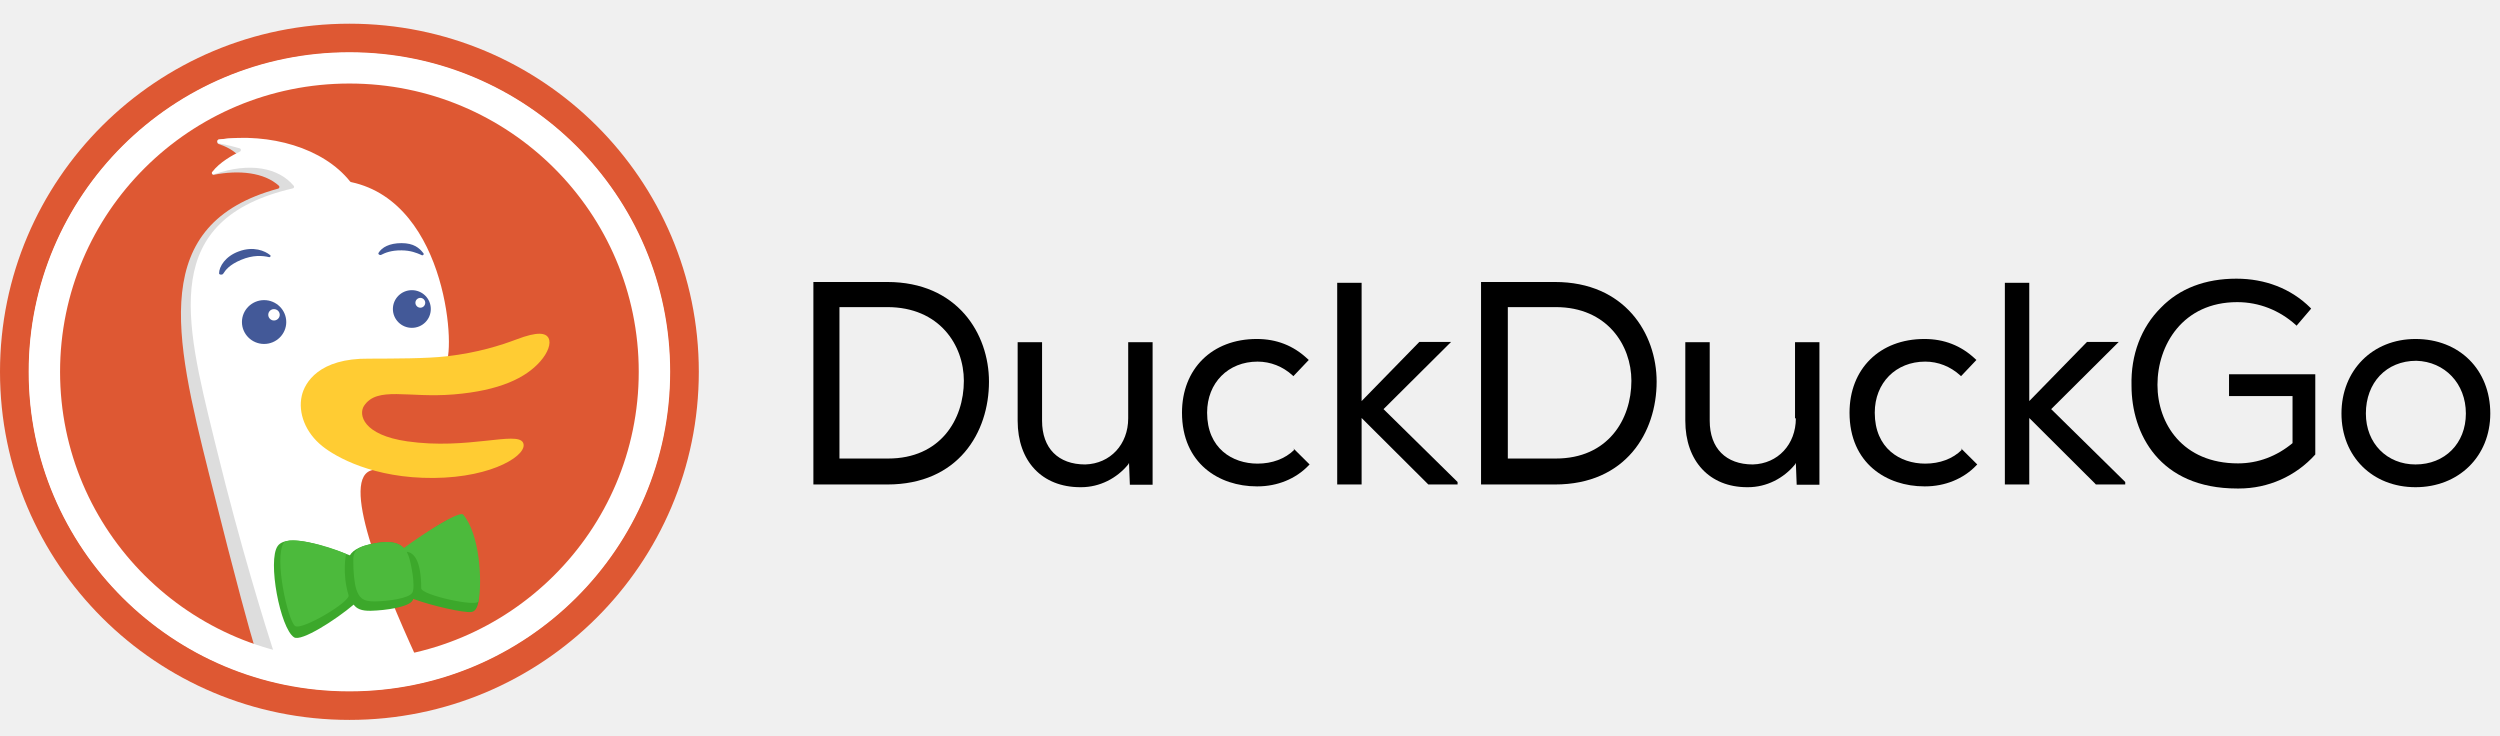
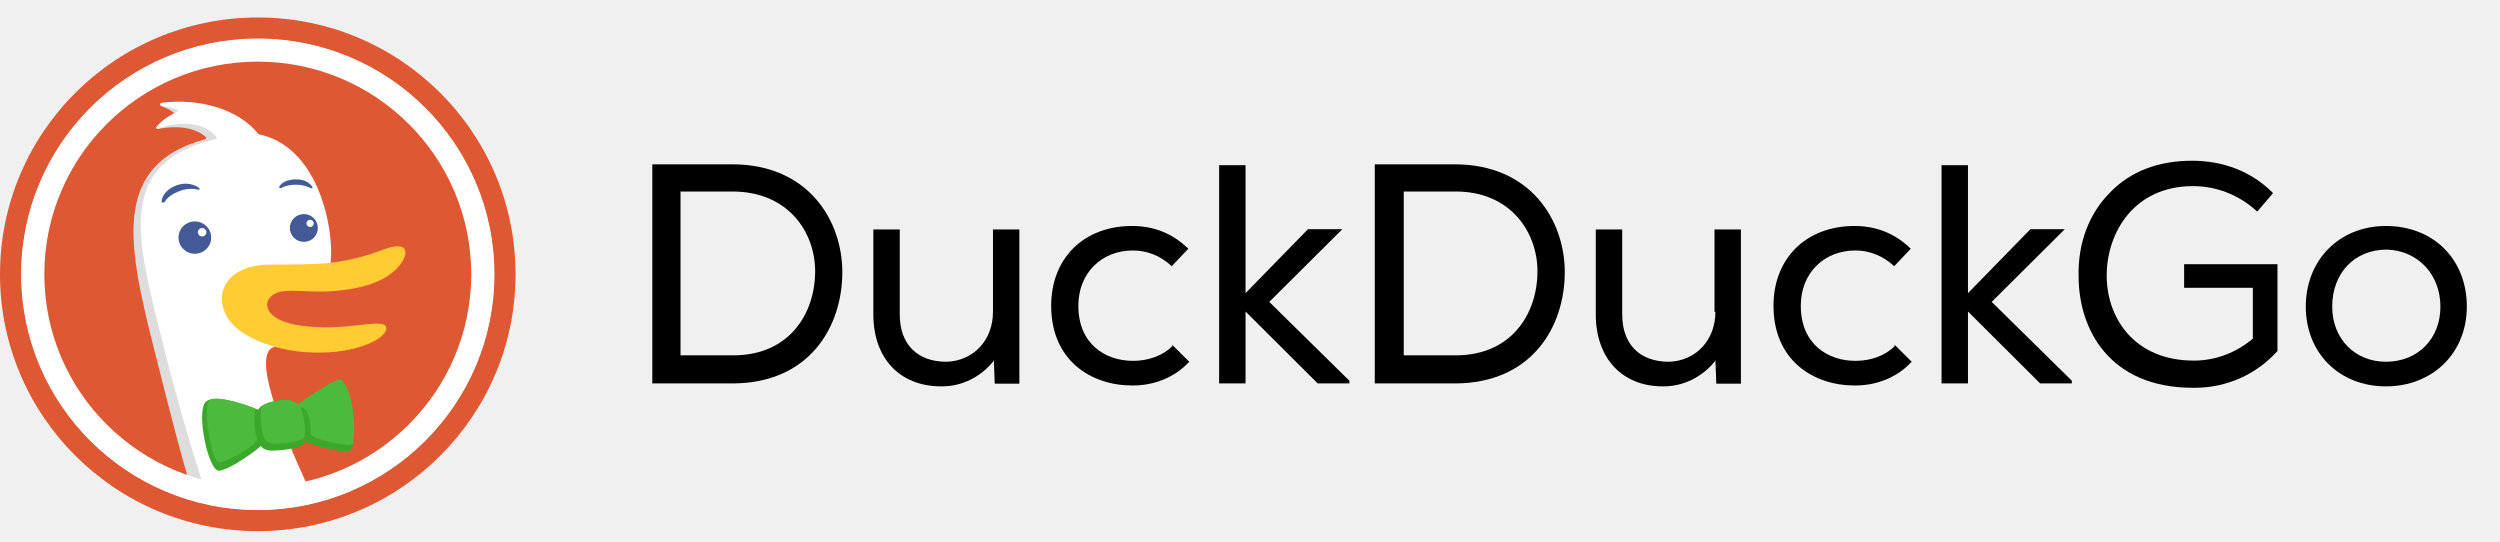
- <svg xmlns="http://www.w3.org/2000/svg" width="211" height="62.08" viewBox="0 2.0 211 62.08" fill="light-dark(#333333, white)" style="color-scheme: light dark">
-   <path d="M122.47 30.86H119.79L114.92 35.85V25.87H112.86V42.89H114.92V37.28L120.48 42.82L120.55 42.89H122.88H123.02V42.68L116.77 36.53L122.47 30.86Z" />
-   <path d="M109.23 39.97C108.47 40.72 107.37 41.13 106.14 41.13C104.01 41.13 101.88 39.84 101.88 36.83C101.88 34.30 103.67 32.52 106.14 32.52C107.23 32.52 108.27 32.93 109.09 33.68L109.16 33.75L110.46 32.38L110.39 32.32C109.16 31.15 107.72 30.61 106.07 30.61C102.29 30.61 99.76 33.14 99.76 36.83C99.76 41.13 102.91 43.05 106.07 43.05H106.14C107.78 43.05 109.36 42.43 110.46 41.27L110.53 41.20L109.16 39.84L109.23 39.97Z" />
-   <path d="M95.22 37.31C95.22 39.50 93.72 41.14 91.59 41.20C89.32 41.20 87.95 39.84 87.95 37.51V30.88H85.89V37.51C85.89 40.93 87.95 43.12 91.18 43.12H91.25C92.82 43.12 94.26 42.37 95.22 41.20L95.29 41.07L95.36 42.91H97.28V30.88H95.22V37.31Z" />
-   <path d="M74.89 25.80H68.65V42.89H74.89C80.87 42.89 83.47 38.51 83.47 34.21C83.47 30.17 80.80 25.80 74.89 25.80ZM81.35 34.14C81.35 37.42 79.36 40.70 74.96 40.70H70.85V27.92H74.89C79.29 27.92 81.35 31.13 81.35 34.14Z" />
-   <path d="M188.20 35.43H193.49V39.40C192.18 40.49 190.60 41.11 188.89 41.11C184.22 41.11 182.09 37.76 182.09 34.48C182.09 31.13 184.22 27.50 188.82 27.50C190.67 27.50 192.39 28.19 193.76 29.42L193.83 29.49L195.06 28.05L195 27.98C193.35 26.34 191.15 25.52 188.75 25.52C186.14 25.52 183.95 26.34 182.37 27.98C180.72 29.62 179.83 31.95 179.90 34.55C179.90 38.58 182.23 43.23 188.82 43.23C188.89 43.23 188.89 43.23 188.96 43.23C191.43 43.23 193.76 42.20 195.41 40.36V33.59H188.13V35.43H188.20Z" />
-   <path d="M131.24 25.80H125V42.89H131.24C137.21 42.89 139.82 38.51 139.82 34.21C139.82 30.17 137.15 25.80 131.24 25.80ZM137.69 34.14C137.69 37.42 135.70 40.70 131.31 40.70H127.26V27.92H131.31C135.63 27.92 137.69 31.13 137.69 34.14Z" />
-   <path d="M203.87 30.61C200.23 30.61 197.62 33.27 197.62 36.90C197.62 40.52 200.23 43.12 203.87 43.12C207.51 43.12 210.18 40.52 210.18 36.90C210.18 33.20 207.57 30.61 203.87 30.61ZM208.12 36.90C208.12 39.43 206.34 41.20 203.87 41.20C201.47 41.20 199.68 39.43 199.68 36.90C199.68 34.30 201.40 32.45 203.94 32.45C206.34 32.52 208.12 34.37 208.12 36.90Z" />
-   <path d="M151.57 37.31C151.57 39.50 150.06 41.14 147.94 41.20C145.67 41.20 144.3 39.84 144.3 37.51V30.88H142.24V37.51C142.24 40.93 144.3 43.12 147.46 43.12H147.53C149.10 43.12 150.54 42.37 151.50 41.20L151.57 41.07L151.64 42.91H153.56V30.88H151.50V37.31H151.57Z" />
-   <path d="M165.57 39.97C164.82 40.72 163.72 41.13 162.49 41.13C160.36 41.13 158.23 39.84 158.23 36.83C158.23 34.30 160.02 32.52 162.49 32.52C163.58 32.52 164.61 32.93 165.44 33.68L165.51 33.75L166.81 32.38L166.74 32.32C165.51 31.15 164.06 30.61 162.42 30.61C158.64 30.61 156.10 33.14 156.10 36.83C156.10 41.13 159.26 43.05 162.42 43.05H162.49C164.13 43.05 165.71 42.43 166.81 41.27L166.88 41.20L165.51 39.84L165.57 39.97Z" />
-   <path d="M178.82 30.86H176.14L171.27 35.85V25.87H169.21V42.89H171.27V37.28L176.83 42.82L176.89 42.89H179.23H179.37V42.68L173.12 36.53L178.82 30.86Z" />
-   <path fill-rule="evenodd" clip-rule="evenodd" d="M29.49 62.76C45.78 62.76 58.98 49.60 58.98 33.38C58.98 17.15 45.78 4 29.49 4C13.20 4 0 17.15 0 33.38C0 49.60 13.20 62.76 29.49 62.76Z" fill="#DE5833" />
-   <path fill-rule="evenodd" clip-rule="evenodd" d="M33.64 55.30C33.64 55.07 33.70 55.02 32.96 53.56C31.02 49.68 29.06 44.21 29.95 40.68C30.11 40.03 28.12 16.92 26.71 16.18C25.14 15.35 23.21 14.02 21.44 13.73C20.55 13.59 19.37 13.66 18.46 13.78C18.29 13.80 18.29 14.09 18.44 14.15C19.05 14.35 19.78 14.70 20.21 15.24C20.29 15.34 20.18 15.50 20.05 15.50C19.64 15.52 18.91 15.69 17.93 16.51C17.82 16.60 17.91 16.78 18.06 16.75C20.15 16.34 22.29 16.54 23.54 17.68C23.62 17.76 23.58 17.89 23.48 17.92C12.56 20.87 14.72 30.33 17.63 41.95C20.09 51.78 21.09 55.28 21.45 56.47C21.51 56.68 21.65 56.84 21.85 56.91C25.68 58.34 33.64 58.37 33.64 55.87V55.30Z" fill="#DDDDDD" />
-   <path fill-rule="evenodd" clip-rule="evenodd" d="M56.56 33.38C56.56 48.27 44.44 60.35 29.49 60.35C14.54 60.35 2.42 48.27 2.42 33.38C2.42 18.48 14.54 6.41 29.49 6.41C44.44 6.41 56.56 18.48 56.56 33.38ZM23.17 57.24C22.43 54.94 20.33 48.27 18.27 39.84C18.20 39.55 18.13 39.28 18.06 39L18.06 38.99C15.56 28.82 13.52 20.51 24.71 17.90C24.81 17.88 24.86 17.76 24.79 17.68C23.51 16.16 21.11 15.66 18.06 16.71C17.94 16.75 17.83 16.62 17.91 16.52C18.51 15.70 19.67 15.07 20.25 14.79C20.37 14.74 20.36 14.56 20.23 14.52C19.86 14.41 19.21 14.23 18.49 14.11C18.32 14.08 18.31 13.79 18.48 13.77C22.79 13.19 27.29 14.48 29.55 17.32C29.57 17.34 29.60 17.36 29.64 17.37C37.91 19.14 38.50 32.17 37.55 32.76C37.36 32.88 36.76 32.81 35.97 32.72C32.75 32.36 26.37 31.65 31.63 41.42C31.68 41.52 31.62 41.64 31.51 41.66C28.55 42.12 32.32 51.32 35.11 57.42C46.08 54.88 54.26 45.08 54.26 33.38C54.26 19.75 43.17 8.71 29.49 8.71C15.81 8.71 4.72 19.75 4.72 33.38C4.72 44.83 12.55 54.46 23.17 57.24Z" fill="white" />
-   <path d="M38.84 45.63C38.21 45.34 35.79 47.07 34.18 48.40C33.84 47.93 33.21 47.58 31.78 47.83C30.53 48.05 29.84 48.35 29.53 48.87C27.56 48.12 24.24 46.97 23.44 48.08C22.56 49.30 23.65 55.04 24.82 55.79C25.43 56.18 28.34 54.31 29.85 53.03C30.10 53.37 30.49 53.57 31.30 53.55C32.53 53.52 34.52 53.24 34.83 52.67C34.85 52.64 34.86 52.60 34.88 52.55C36.44 53.13 39.19 53.75 39.80 53.65C41.40 53.41 39.58 45.98 38.84 45.63Z" fill="#3CA82B" />
-   <path d="M34.33 48.57C34.39 48.69 34.44 48.81 34.49 48.94C34.71 49.56 35.08 51.53 34.80 52.02C34.53 52.51 32.75 52.74 31.65 52.76C30.55 52.78 30.30 52.38 30.08 51.76C29.90 51.26 29.81 50.10 29.82 49.43C29.77 48.44 30.13 48.09 31.81 47.82C33.06 47.62 33.71 47.85 34.09 48.25C35.86 46.94 38.80 45.09 39.09 45.43C40.52 47.11 40.70 51.13 40.39 52.74C40.29 53.27 35.55 52.22 35.55 51.65C35.55 49.29 34.93 48.64 34.33 48.57Z" fill="#4CBA3C" />
-   <path d="M23.94 47.83C24.33 47.22 27.48 47.98 29.21 48.75C29.21 48.75 28.85 50.35 29.42 52.24C29.58 52.79 25.44 55.25 24.90 54.83C24.28 54.34 23.13 49.12 23.94 47.83Z" fill="#4CBA3C" />
-   <path fill-rule="evenodd" clip-rule="evenodd" d="M25.47 35.40C25.72 34.30 26.91 32.22 31.15 32.27C33.29 32.26 35.95 32.27 37.71 32.07C40.33 31.77 42.28 31.14 43.58 30.65C45.41 29.95 46.06 30.11 46.29 30.52C46.54 30.98 46.24 31.77 45.60 32.50C44.38 33.89 42.18 34.97 38.29 35.29C34.41 35.61 31.83 34.57 30.72 36.26C30.25 36.99 30.62 38.71 34.37 39.25C39.45 39.98 43.62 38.37 44.14 39.35C44.65 40.32 41.69 42.30 36.60 42.34C31.51 42.38 28.33 40.56 27.21 39.66C25.78 38.52 25.14 36.85 25.47 35.40Z" fill="#FFCC33" />
+ <svg xmlns="http://www.w3.org/2000/svg" width="286" height="62" viewBox="0 0 286 62" fill="light-dark(#333333, white)" style="color-scheme: light dark">
+   <path d="M153.562 26.22H149.632L142.489 33.538V18.901H139.468V43.864H142.489V35.636L150.644 43.761L150.746 43.864H154.164H154.369V43.556L145.202 34.536L153.562 26.22Z" />
+   <path d="M134.143 39.581C133.028 40.681 131.415 41.282 129.611 41.282C126.487 41.282 123.363 39.39 123.363 34.976C123.363 31.265 125.988 28.654 129.611 28.654C131.21 28.654 132.735 29.256 133.938 30.356L134.04 30.458L135.947 28.449L135.844 28.361C134.04 26.645 131.928 25.853 129.508 25.853C123.964 25.853 120.254 29.564 120.254 34.976C120.254 41.282 124.874 44.099 129.508 44.099H129.611C132.016 44.099 134.334 43.189 135.947 41.488L136.05 41.385L134.04 39.39L134.143 39.581Z" />
+   <path d="M113.595 35.68C113.595 38.892 111.395 41.297 108.271 41.385C104.941 41.385 102.932 39.39 102.932 35.973V26.249H99.911V35.973C99.911 40.989 102.932 44.201 107.669 44.201H107.772C110.075 44.201 112.187 43.101 113.595 41.385L113.697 41.194L113.8 43.893H116.616V26.249H113.595V35.68Z" />
+   <path d="M83.777 18.798H74.625V43.864H83.777C92.548 43.864 96.361 37.44 96.361 31.133C96.361 25.208 92.445 18.798 83.777 18.798ZM93.252 31.03C93.252 35.841 90.333 40.652 83.88 40.652H77.852V21.908H83.777C90.231 21.908 93.252 26.616 93.252 31.03Z" />
+   <path d="M249.967 32.922H257.726V38.745C255.805 40.344 253.487 41.253 250.979 41.253C244.13 41.253 241.006 36.34 241.006 31.529C241.006 26.616 244.13 21.292 250.877 21.292C253.59 21.292 256.113 22.304 258.122 24.108L258.225 24.21L260.029 22.098L259.941 21.996C257.521 19.59 254.294 18.387 250.774 18.387C246.946 18.387 243.734 19.59 241.416 21.996C238.996 24.401 237.691 27.818 237.794 31.632C237.794 37.542 241.211 44.362 250.877 44.362C250.979 44.362 250.979 44.362 251.082 44.362C254.705 44.362 258.122 42.852 260.542 40.153V30.224H249.865V32.922H249.967Z" />
+   <path d="M166.425 18.798H157.273V43.864H166.425C175.181 43.864 179.009 37.44 179.009 31.133C179.009 25.208 175.093 18.798 166.425 18.798ZM175.885 31.03C175.885 35.841 172.966 40.652 166.527 40.652H160.587V21.908H166.527C172.864 21.908 175.885 26.616 175.885 31.03Z" />
+   <path d="M272.95 25.853C267.611 25.853 263.783 29.754 263.783 35.078C263.783 40.388 267.611 44.201 272.95 44.201C278.289 44.201 282.205 40.388 282.205 35.078C282.205 29.652 278.377 25.853 272.95 25.853ZM279.184 35.078C279.184 38.789 276.573 41.385 272.95 41.385C269.43 41.385 266.805 38.789 266.805 35.078C266.805 31.265 269.328 28.552 273.053 28.552C276.573 28.654 279.184 31.368 279.184 35.078Z" />
+   <path d="M196.242 35.68C196.242 38.892 194.028 41.297 190.918 41.385C187.589 41.385 185.58 39.39 185.58 35.973V26.249H182.558V35.973C182.558 40.989 185.58 44.201 190.214 44.201H190.317C192.62 44.201 194.732 43.101 196.14 41.385L196.242 41.194L196.345 43.893H199.161V26.249H196.14V35.68H196.242Z" />
+   <path d="M216.776 39.581C215.676 40.681 214.063 41.282 212.259 41.282C209.135 41.282 206.011 39.39 206.011 34.976C206.011 31.265 208.636 28.654 212.259 28.654C213.857 28.654 215.368 29.256 216.586 30.356L216.688 30.458L218.595 28.449L218.492 28.361C216.688 26.645 214.561 25.853 212.156 25.853C206.612 25.853 202.887 29.564 202.887 34.976C202.887 41.282 207.521 44.099 212.156 44.099H212.259C214.664 44.099 216.982 43.189 218.595 41.488L218.698 41.385L216.688 39.39L216.776 39.581Z" />
+   <path d="M236.21 26.22H232.279L225.136 33.538V18.901H222.115V43.864H225.136V35.636L233.291 43.761L233.379 43.864H236.811H237.016V43.556L227.849 34.536L236.21 26.22Z" />
+   <path fill-rule="evenodd" clip-rule="evenodd" d="M29.49 60.76C45.78 60.76 58.98 47.6 58.98 31.38C58.98 15.15 45.78 2 29.49 2C13.2 2 0 15.15 0 31.38C0 47.6 13.2 60.76 29.49 60.76Z" fill="#DE5833" />
+   <path fill-rule="evenodd" clip-rule="evenodd" d="M33.64 53.3C33.64 53.07 33.7 53.02 32.96 51.56C31.02 47.68 29.06 42.21 29.95 38.68C30.11 38.03 28.12 14.92 26.71 14.18C25.14 13.35 23.21 12.02 21.44 11.73C20.55 11.59 19.37 11.66 18.46 11.78C18.29 11.8 18.29 12.09 18.44 12.15C19.05 12.35 19.78 12.7 20.21 13.24C20.29 13.34 20.18 13.5 20.05 13.5C19.64 13.52 18.91 13.69 17.93 14.51C17.82 14.6 17.91 14.78 18.06 14.75C20.15 14.34 22.29 14.54 23.54 15.68C23.62 15.76 23.58 15.89 23.48 15.92C12.56 18.87 14.72 28.33 17.63 39.95C20.09 49.78 21.09 53.28 21.45 54.47C21.51 54.68 21.65 54.84 21.85 54.91C25.68 56.34 33.64 56.37 33.64 53.87V53.3Z" fill="#DDDDDD" />
+   <path fill-rule="evenodd" clip-rule="evenodd" d="M56.56 31.38C56.56 46.27 44.44 58.35 29.49 58.35C14.54 58.35 2.42 46.27 2.42 31.38C2.42 16.48 14.54 4.41 29.49 4.41C44.44 4.41 56.56 16.48 56.56 31.38ZM23.17 55.24C22.43 52.94 20.33 46.27 18.27 37.84C18.2 37.55 18.13 37.28 18.06 37V36.99C15.56 26.82 13.52 18.51 24.71 15.9C24.81 15.88 24.86 15.76 24.79 15.68C23.51 14.16 21.11 13.66 18.06 14.71C17.94 14.75 17.83 14.62 17.91 14.52C18.51 13.7 19.67 13.07 20.25 12.79C20.37 12.74 20.36 12.56 20.23 12.52C19.86 12.41 19.21 12.23 18.49 12.11C18.32 12.08 18.31 11.79 18.48 11.77C22.79 11.19 27.29 12.48 29.55 15.32C29.57 15.34 29.6 15.36 29.64 15.37C37.91 17.14 38.5 30.17 37.55 30.76C37.36 30.88 36.76 30.81 35.97 30.72C32.75 30.36 26.37 29.65 31.63 39.42C31.68 39.52 31.62 39.64 31.51 39.66C28.55 40.12 32.32 49.32 35.11 55.42C46.08 52.88 54.26 43.08 54.26 31.38C54.26 17.75 43.17 6.71 29.49 6.71C15.81 6.71 4.72 17.75 4.72 31.38C4.72 42.83 12.55 52.46 23.17 55.24Z" fill="white" />
+   <path d="M38.84 43.63C38.21 43.34 35.79 45.07 34.18 46.4C33.84 45.93 33.21 45.58 31.78 45.83C30.53 46.05 29.84 46.35 29.53 46.87C27.56 46.12 24.24 44.97 23.44 46.08C22.56 47.3 23.65 53.04 24.82 53.79C25.43 54.18 28.34 52.31 29.85 51.03C30.1 51.37 30.49 51.57 31.3 51.55C32.53 51.52 34.52 51.24 34.83 50.67C34.85 50.64 34.86 50.6 34.88 50.55C36.44 51.13 39.19 51.75 39.8 51.65C41.4 51.41 39.58 43.98 38.84 43.63Z" fill="#3CA82B" />
+   <path d="M34.33 46.57C34.39 46.69 34.44 46.81 34.49 46.94C34.71 47.56 35.08 49.53 34.8 50.02C34.53 50.51 32.75 50.74 31.65 50.76C30.55 50.78 30.3 50.38 30.08 49.76C29.9 49.26 29.81 48.1 29.82 47.43C29.77 46.44 30.13 46.09 31.81 45.82C33.06 45.62 33.71 45.85 34.09 46.25C35.86 44.94 38.8 43.09 39.09 43.43C40.52 45.11 40.7 49.13 40.39 50.74C40.29 51.27 35.55 50.22 35.55 49.65C35.55 47.29 34.93 46.64 34.33 46.57Z" fill="#4CBA3C" />
+   <path d="M23.94 45.83C24.33 45.22 27.48 45.98 29.21 46.75C29.21 46.75 28.85 48.35 29.42 50.24C29.58 50.79 25.44 53.25 24.9 52.83C24.28 52.34 23.13 47.12 23.94 45.83Z" fill="#4CBA3C" />
+   <path fill-rule="evenodd" clip-rule="evenodd" d="M25.47 33.4C25.72 32.3 26.91 30.22 31.15 30.27C33.29 30.26 35.95 30.27 37.71 30.07C40.33 29.77 42.28 29.14 43.58 28.65C45.41 27.95 46.06 28.11 46.29 28.52C46.54 28.98 46.24 29.77 45.6 30.5C44.38 31.89 42.18 32.97 38.29 33.29C34.41 33.61 31.83 32.57 30.72 34.26C30.25 34.99 30.62 36.71 34.37 37.25C39.45 37.98 43.62 36.37 44.14 37.35C44.65 38.32 41.69 40.3 36.6 40.34C31.51 40.38 28.33 38.56 27.21 37.66C25.78 36.52 25.14 34.85 25.47 33.4Z" fill="#FFCC33" />
  <g opacity="0.8">
-     <path d="M31.95 23.34C32.23 22.88 32.86 22.52 33.89 22.52C34.92 22.52 35.40 22.93 35.74 23.38C35.81 23.47 35.70 23.58 35.60 23.54C35.57 23.53 35.55 23.52 35.52 23.50C35.14 23.34 34.68 23.14 33.89 23.13C33.04 23.12 32.51 23.33 32.17 23.51C32.06 23.57 31.88 23.45 31.95 23.34Z" fill="#14307E" />
-     <path d="M20.35 23.93C21.35 23.51 22.14 23.57 22.70 23.70C22.81 23.73 22.89 23.60 22.80 23.53C22.37 23.18 21.40 22.75 20.15 23.22C19.02 23.63 18.49 24.50 18.49 25.07C18.49 25.20 18.77 25.22 18.84 25.10C19.03 24.80 19.35 24.35 20.35 23.93Z" fill="#14307E" />
-     <path fill-rule="evenodd" clip-rule="evenodd" d="M34.76 29.67C33.88 29.67 33.16 28.96 33.16 28.08C33.16 27.20 33.88 26.49 34.76 26.49C35.65 26.49 36.36 27.20 36.36 28.08C36.36 28.96 35.65 29.67 34.76 29.67ZM35.89 27.55C35.89 27.33 35.70 27.14 35.48 27.14C35.25 27.14 35.06 27.33 35.06 27.55C35.06 27.78 35.25 27.97 35.48 27.97C35.71 27.97 35.89 27.78 35.89 27.55Z" fill="#14307E" />
-     <path fill-rule="evenodd" clip-rule="evenodd" d="M24.16 29.18C24.16 30.20 23.32 31.03 22.29 31.03C21.26 31.03 20.42 30.20 20.42 29.18C20.42 28.16 21.26 27.33 22.29 27.33C23.32 27.33 24.16 28.16 24.16 29.18ZM23.61 28.57C23.61 28.30 23.39 28.09 23.12 28.09C22.86 28.09 22.64 28.30 22.64 28.57C22.64 28.83 22.86 29.05 23.12 29.05C23.39 29.05 23.61 28.83 23.61 28.57Z" fill="#14307E" />
+     <path d="M31.95 21.34C32.23 20.88 32.86 20.52 33.89 20.52C34.92 20.52 35.4 20.93 35.74 21.38C35.81 21.47 35.7 21.58 35.6 21.54C35.57 21.53 35.55 21.52 35.52 21.5C35.14 21.34 34.68 21.14 33.89 21.13C33.04 21.12 32.51 21.33 32.17 21.51C32.06 21.57 31.88 21.45 31.95 21.34Z" fill="#14307E" />
+     <path d="M20.35 21.93C21.35 21.51 22.14 21.57 22.7 21.7C22.81 21.73 22.89 21.6 22.8 21.53C22.37 21.18 21.4 20.75 20.15 21.22C19.02 21.63 18.49 22.5 18.49 23.07C18.49 23.2 18.77 23.22 18.84 23.1C19.03 22.8 19.35 22.35 20.35 21.93Z" fill="#14307E" />
+     <path fill-rule="evenodd" clip-rule="evenodd" d="M34.76 27.67C33.88 27.67 33.16 26.96 33.16 26.08C33.16 25.2 33.88 24.49 34.76 24.49C35.65 24.49 36.36 25.2 36.36 26.08C36.36 26.96 35.65 27.67 34.76 27.67ZM35.89 25.55C35.89 25.33 35.7 25.14 35.48 25.14C35.25 25.14 35.06 25.33 35.06 25.55C35.06 25.78 35.25 25.97 35.48 25.97C35.71 25.97 35.89 25.78 35.89 25.55Z" fill="#14307E" />
+     <path fill-rule="evenodd" clip-rule="evenodd" d="M24.16 27.18C24.16 28.2 23.32 29.03 22.29 29.03C21.26 29.03 20.42 28.2 20.42 27.18C20.42 26.16 21.26 25.33 22.29 25.33C23.32 25.33 24.16 26.16 24.16 27.18ZM23.61 26.57C23.61 26.3 23.39 26.09 23.12 26.09C22.86 26.09 22.64 26.3 22.64 26.57C22.64 26.83 22.86 27.05 23.12 27.05C23.39 27.05 23.61 26.83 23.61 26.57Z" fill="#14307E" />
  </g>
-   <path fill-rule="evenodd" clip-rule="evenodd" d="M29.49 57.70C42.97 57.70 53.91 46.81 53.91 33.38C53.91 19.94 42.97 9.05 29.49 9.05C16 9.05 5.07 19.94 5.07 33.38C5.07 46.81 16 57.70 29.49 57.70ZM56.52 33.38C56.52 48.25 44.42 60.31 29.49 60.31C14.56 60.31 2.45 48.25 2.45 33.38C2.45 18.50 14.56 6.45 29.49 6.45C44.42 6.45 56.52 18.50 56.52 33.38Z" fill="white" />
+   <path fill-rule="evenodd" clip-rule="evenodd" d="M29.49 55.7C42.97 55.7 53.91 44.81 53.91 31.38C53.91 17.94 42.97 7.05 29.49 7.05C16 7.05 5.07 17.94 5.07 31.38C5.07 44.81 16 55.7 29.49 55.7ZM56.52 31.38C56.52 46.25 44.42 58.31 29.49 58.31C14.56 58.31 2.45 46.25 2.45 31.38C2.45 16.5 14.56 4.45 29.49 4.45C44.42 4.45 56.52 16.5 56.52 31.38Z" fill="white" />
</svg>
